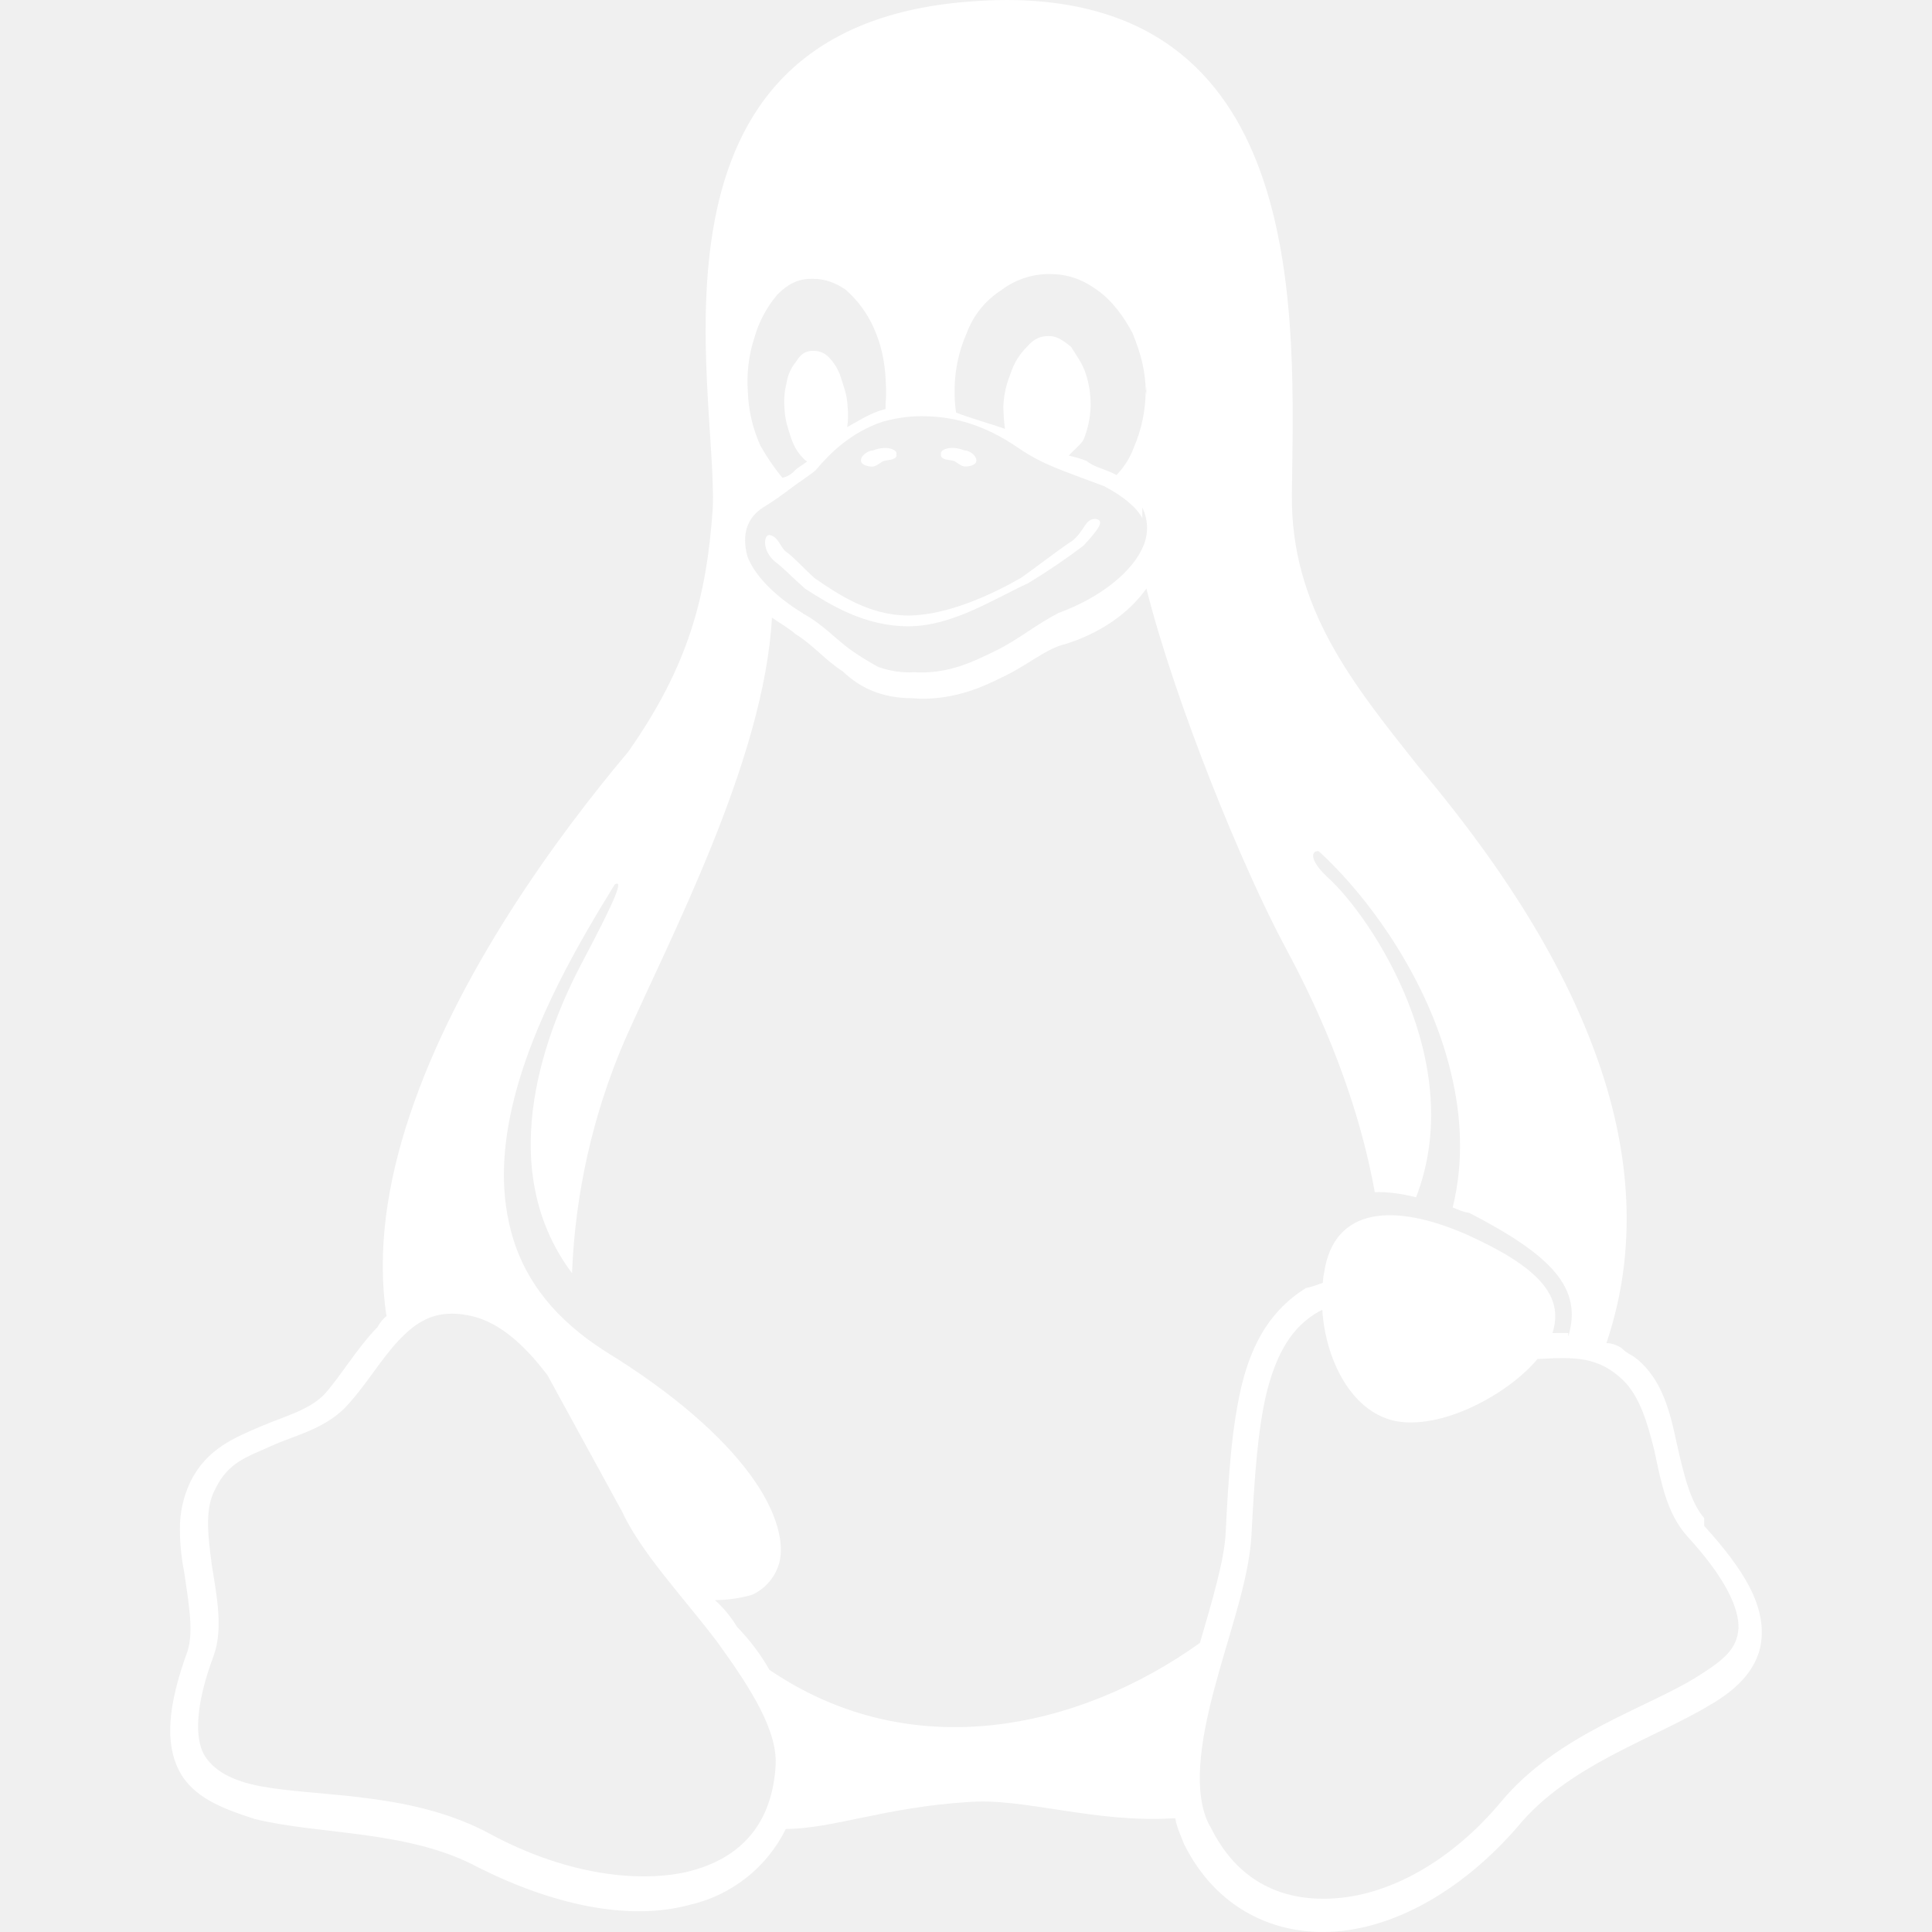
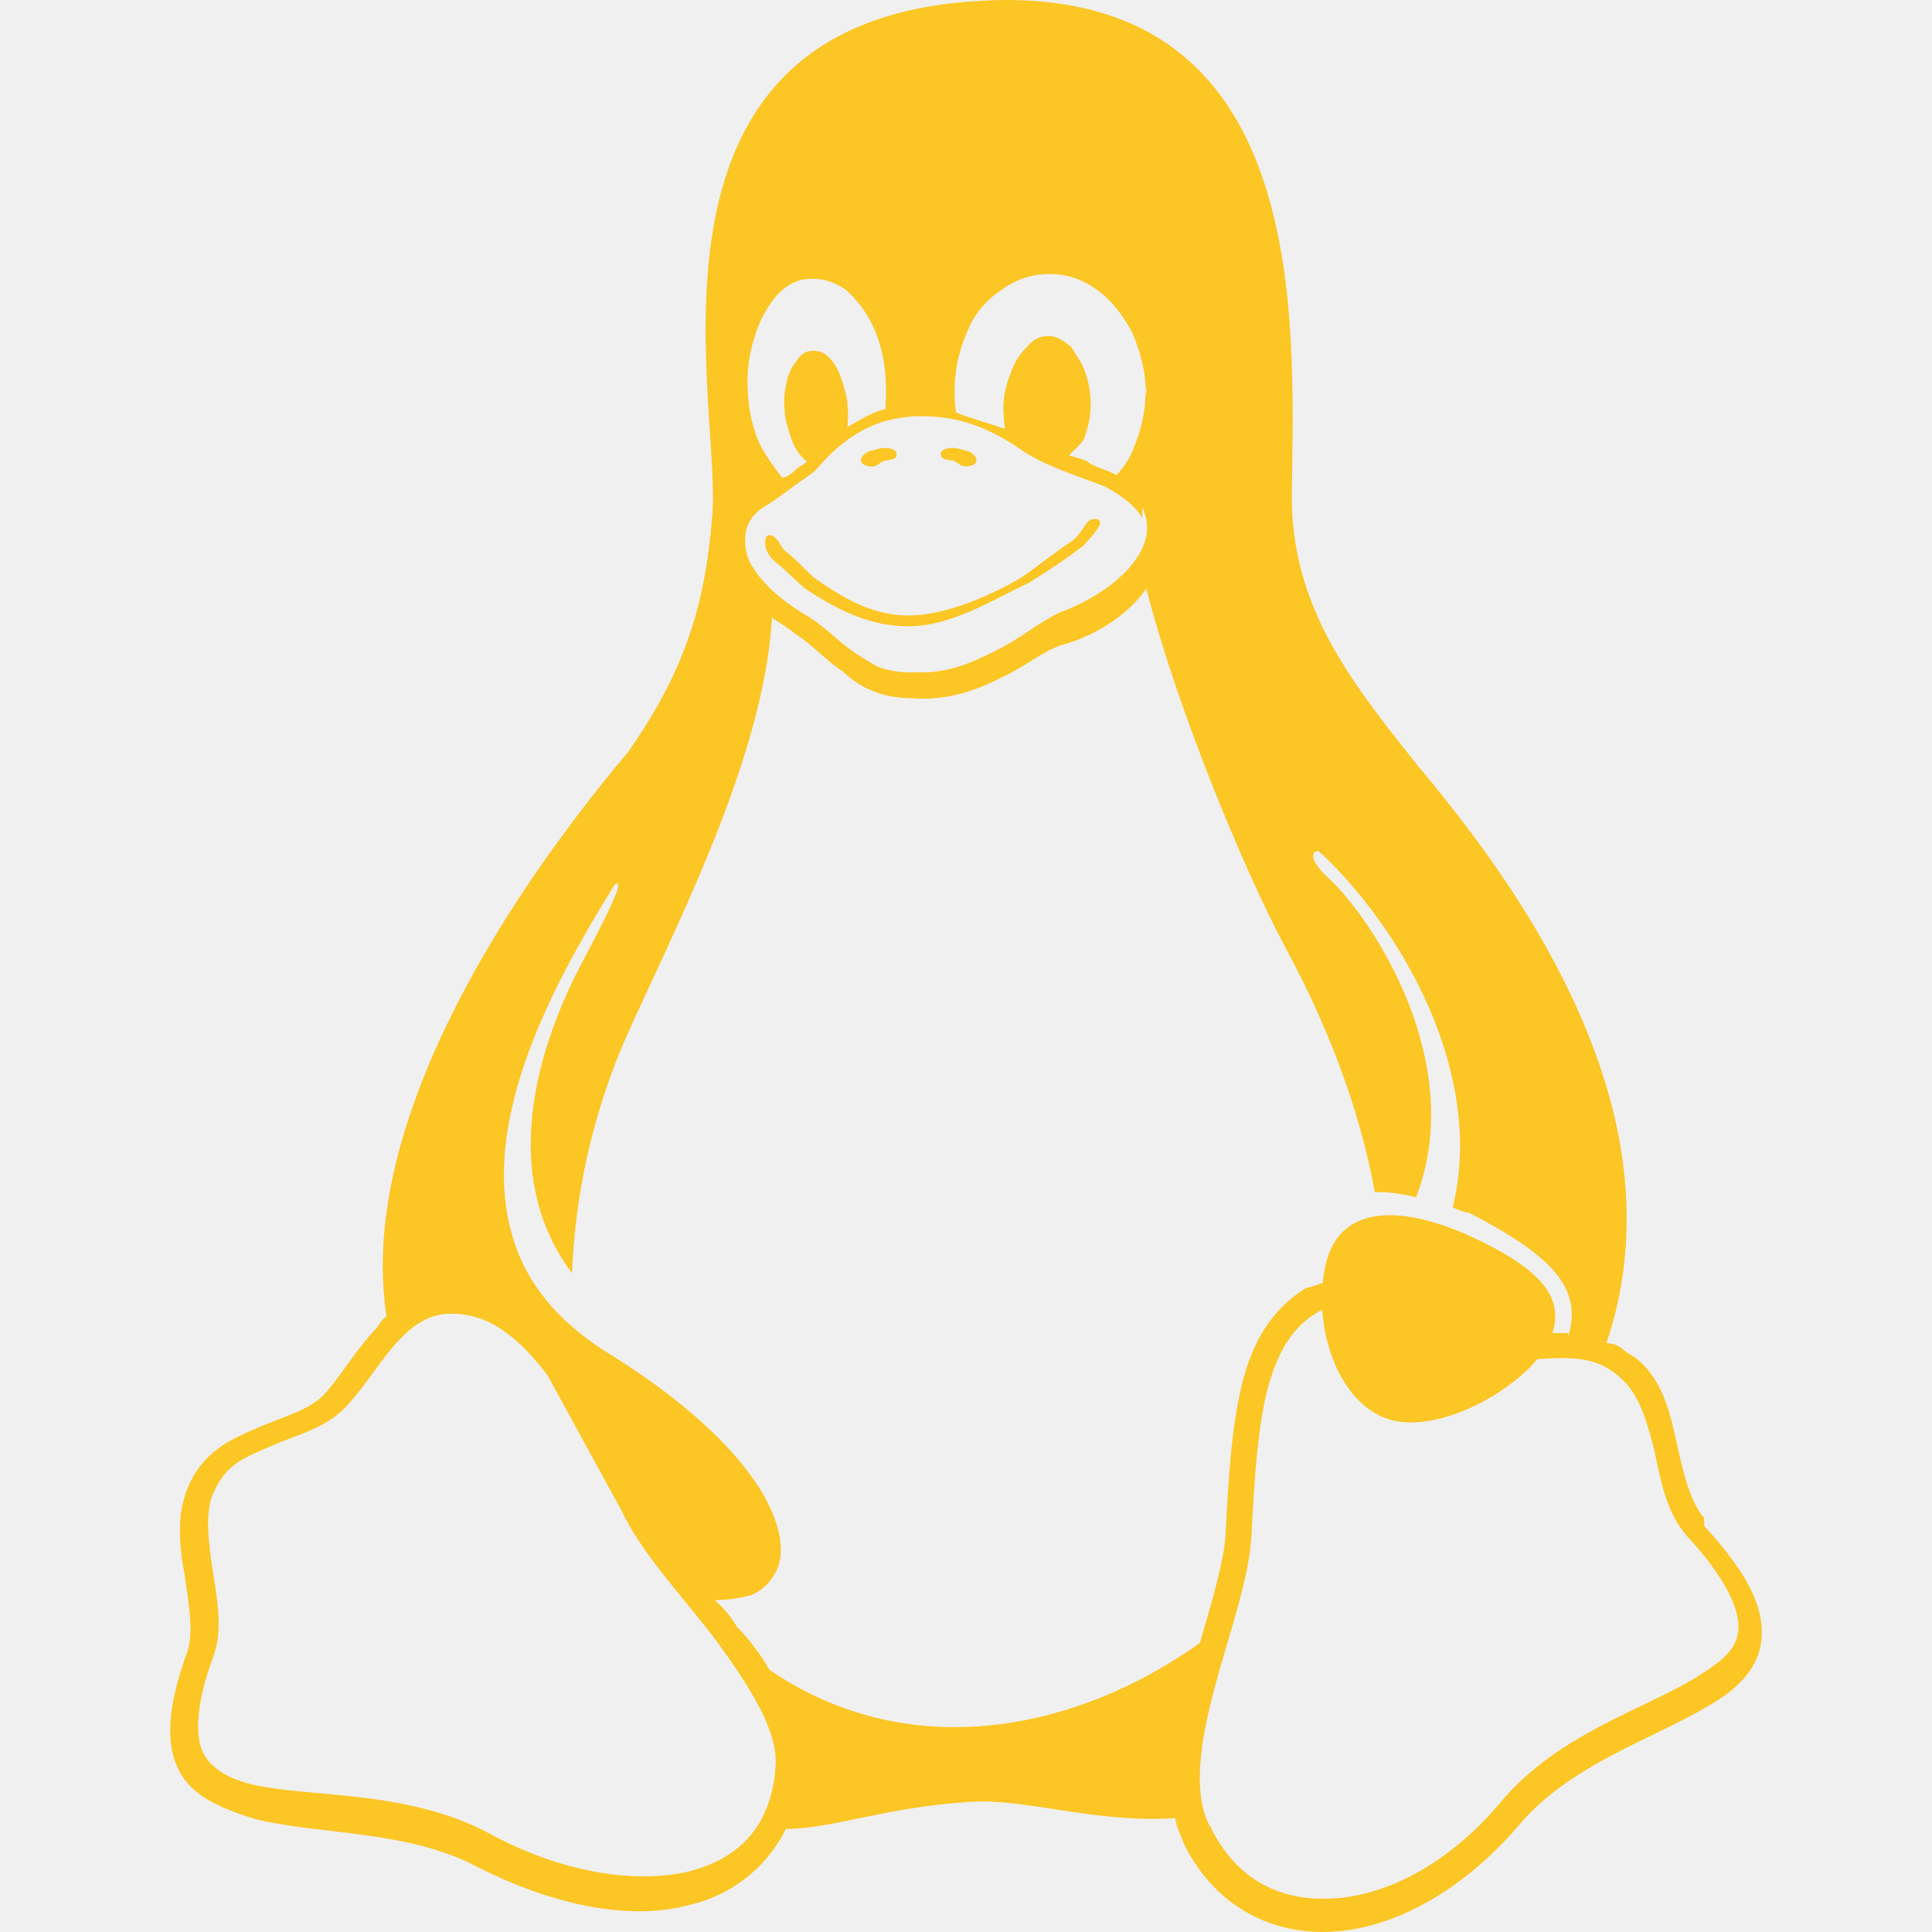
- <svg xmlns="http://www.w3.org/2000/svg" viewBox="0 0 24 24" fill="#ffffff">
+ <svg xmlns="http://www.w3.org/2000/svg" viewBox="0 0 24 24" fill="#FCC624">
  <path d="M12.504 0c-.155 0-.315.008-.48.021-4.226.333-3.105 4.807-3.17 6.298-.076 1.092-.3 1.953-1.05 3.02-.885 1.051-2.127 2.75-2.716 4.521-.278.832-.41 1.684-.287 2.489a.424.424 0 00-.11.135c-.26.268-.45.6-.663.839-.199.199-.485.267-.797.4-.313.136-.658.269-.864.68-.09.189-.136.394-.132.602 0 .199.027.4.055.536.058.399.116.728.04.97-.249.68-.28 1.145-.106 1.484.174.334.535.47.94.601.81.2 1.91.135 2.774.6.926.466 1.866.67 2.616.47.526-.116.97-.464 1.208-.946.587-.003 1.23-.269 2.26-.334.699-.058 1.574.267 2.577.2.025.134.063.198.114.333l.003.003c.391.778 1.113 1.132 1.884 1.071.771-.06 1.592-.536 2.257-1.306.631-.765 1.683-1.084 2.378-1.503.348-.199.629-.469.649-.853.023-.4-.2-.811-.714-1.376v-.097l-.003-.003c-.17-.2-.25-.535-.338-.926-.085-.401-.182-.786-.492-1.046h-.003c-.059-.054-.123-.067-.188-.135a.357.357 0 00-.19-.064c.431-1.278.264-2.55-.173-3.694-.533-1.41-1.465-2.638-2.175-3.483-.796-1.005-1.576-1.957-1.56-3.368.026-2.152.236-6.133-3.544-6.139zm.529 3.405h.013c.213 0 .396.062.584.198.19.135.33.332.438.533.105.259.158.459.166.724 0-.02.006-.04.006-.06v.105a.086.086 0 01-.004-.021l-.004-.024a1.807 1.807 0 01-.15.706.953.953 0 01-.213.335.71.71 0 00-.088-.042c-.104-.045-.198-.064-.284-.133a1.312 1.312 0 00-.22-.066c.05-.06.146-.133.183-.198.053-.128.082-.264.088-.402v-.02a1.21 1.21 0 00-.061-.4c-.045-.134-.101-.2-.183-.333-.084-.066-.167-.132-.267-.132h-.016c-.093 0-.176.03-.262.132a.8.8 0 00-.205.334 1.18 1.18 0 00-.09.4v.019c.002.089.008.179.02.267-.193-.067-.438-.135-.607-.202a1.635 1.635 0 01-.018-.2v-.02a1.772 1.772 0 01.15-.768c.082-.22.232-.406.43-.533a.985.985 0 01.594-.2zm-2.962.059h.036c.142 0 .27.048.399.135.146.129.264.288.344.465.09.199.14.4.153.667v.004c.007.134.006.2-.002.266v.08c-.03.007-.056.018-.083.024-.152.055-.274.135-.393.2.012-.09.013-.18.003-.267v-.015c-.012-.133-.04-.2-.082-.333a.613.613 0 00-.166-.267.248.248 0 00-.183-.064h-.021c-.071.006-.13.04-.186.132a.552.552 0 00-.12.27.944.944 0 00-.023.33v.015c.012.135.037.2.08.334.046.134.098.2.166.268.01.009.02.018.034.024-.07.057-.117.07-.176.136a.304.304 0 01-.131.068 2.62 2.62 0 01-.275-.402 1.772 1.772 0 01-.155-.667 1.759 1.759 0 01.08-.668 1.43 1.43 0 01.283-.535c.128-.133.26-.2.418-.2zm1.37 1.706c.332 0 .733.065 1.216.399.293.2.523.269 1.052.468h.003c.255.136.405.266.478.399v-.131a.571.571 0 01.016.47c-.123.31-.516.643-1.063.842v.002c-.268.135-.501.333-.775.465-.276.135-.588.292-1.012.267a1.139 1.139 0 01-.448-.067 3.566 3.566 0 01-.322-.198c-.195-.135-.363-.332-.612-.465v-.005h-.005c-.4-.246-.616-.512-.686-.71-.07-.268-.005-.47.193-.6.224-.135.38-.271.483-.336.104-.074.143-.102.176-.131h.002v-.003c.169-.202.436-.47.839-.601.139-.036.294-.065.466-.065zm2.8 2.142c.358 1.417 1.196 3.475 1.735 4.473.286.534.855 1.659 1.102 3.024.156-.005.33.018.513.064.646-1.671-.546-3.467-1.089-3.966-.22-.2-.232-.335-.123-.335.59.534 1.365 1.572 1.646 2.757.13.535.16 1.104.021 1.67.067.028.135.06.205.067 1.032.534 1.413.938 1.23 1.537v-.043c-.06-.003-.12 0-.18 0h-.016c.151-.467-.182-.825-1.065-1.224-.915-.4-1.646-.336-1.77.465-.008.043-.013.066-.018.135-.068.023-.139.053-.209.064-.43.268-.662.669-.793 1.187-.13.533-.17 1.156-.205 1.869v.003c-.02.334-.17.838-.319 1.35-1.5 1.072-3.58 1.538-5.348.334a2.645 2.645 0 00-.402-.533 1.45 1.45 0 00-.275-.333c.182 0 .338-.03.465-.067a.615.615 0 00.314-.334c.108-.267 0-.697-.345-1.163-.345-.467-.931-.995-1.788-1.521-.63-.4-.986-.87-1.15-1.396-.165-.534-.143-1.085-.015-1.645.245-1.07.873-2.11 1.274-2.763.107-.065.037.135-.408.974-.396.751-1.14 2.497-.122 3.854a8.123 8.123 0 01.647-2.876c.564-1.278 1.743-3.504 1.836-5.268.048.036.217.135.289.202.218.133.38.333.59.465.21.201.477.335.876.335.039.003.075.006.11.006.412 0 .73-.134.997-.268.29-.134.52-.334.74-.4h.005c.467-.135.835-.402 1.044-.7zm2.185 8.958c.037.6.343 1.245.882 1.377.588.134 1.434-.333 1.791-.765l.211-.01c.315-.007.577.01.847.268l.003.003c.208.199.305.53.391.876.085.4.154.78.409 1.066.486.527.645.906.636 1.14l.003-.007v.018l-.003-.012c-.015.262-.185.396-.498.595-.63.401-1.746.712-2.457 1.57-.618.737-1.37 1.14-2.036 1.191-.664.053-1.237-.2-1.574-.898l-.005-.003c-.21-.4-.12-1.025.056-1.69.176-.668.428-1.344.463-1.897.037-.714.076-1.335.195-1.814.12-.465.308-.797.641-.984l.045-.022zm-10.814.049h.01c.053 0 .105.005.157.014.376.055.706.333 1.023.752l.91 1.664.003.003c.243.533.754 1.064 1.189 1.637.434.598.77 1.131.729 1.57v.006c-.057.744-.48 1.148-1.125 1.294-.645.135-1.52.002-2.395-.464-.968-.536-2.118-.469-2.857-.602-.369-.066-.61-.2-.723-.4-.11-.2-.113-.602.123-1.23v-.004l.002-.003c.117-.334.03-.752-.027-1.118-.055-.401-.083-.71.043-.94.16-.334.396-.4.69-.533.294-.135.64-.202.915-.47h.002v-.002c.256-.268.445-.601.668-.838.19-.201.38-.336.663-.336zm7.159-9.074c-.435.201-.945.535-1.488.535-.542 0-.97-.267-1.28-.466-.154-.134-.28-.268-.373-.335-.164-.134-.144-.333-.074-.333.109.016.129.134.199.2.096.066.215.2.36.333.292.2.68.467 1.167.467.485 0 1.053-.267 1.398-.466.195-.135.445-.334.648-.467.156-.136.149-.267.279-.267.128.016.034.134-.147.332a8.097 8.097 0 01-.69.468zm-1.082-1.583V5.64c-.006-.02.013-.042.029-.05.074-.043.18-.027.26.004.063 0 .16.067.15.135-.006.049-.085.066-.135.066-.055 0-.092-.043-.141-.068-.052-.018-.146-.008-.163-.065zm-.551 0c-.02.058-.113.049-.166.066-.047.025-.086.068-.14.068-.05 0-.13-.02-.136-.068-.01-.066.088-.133.15-.133.08-.031.184-.047.259-.005.019.009.036.03.03.05v.02h.003z" />
</svg>
